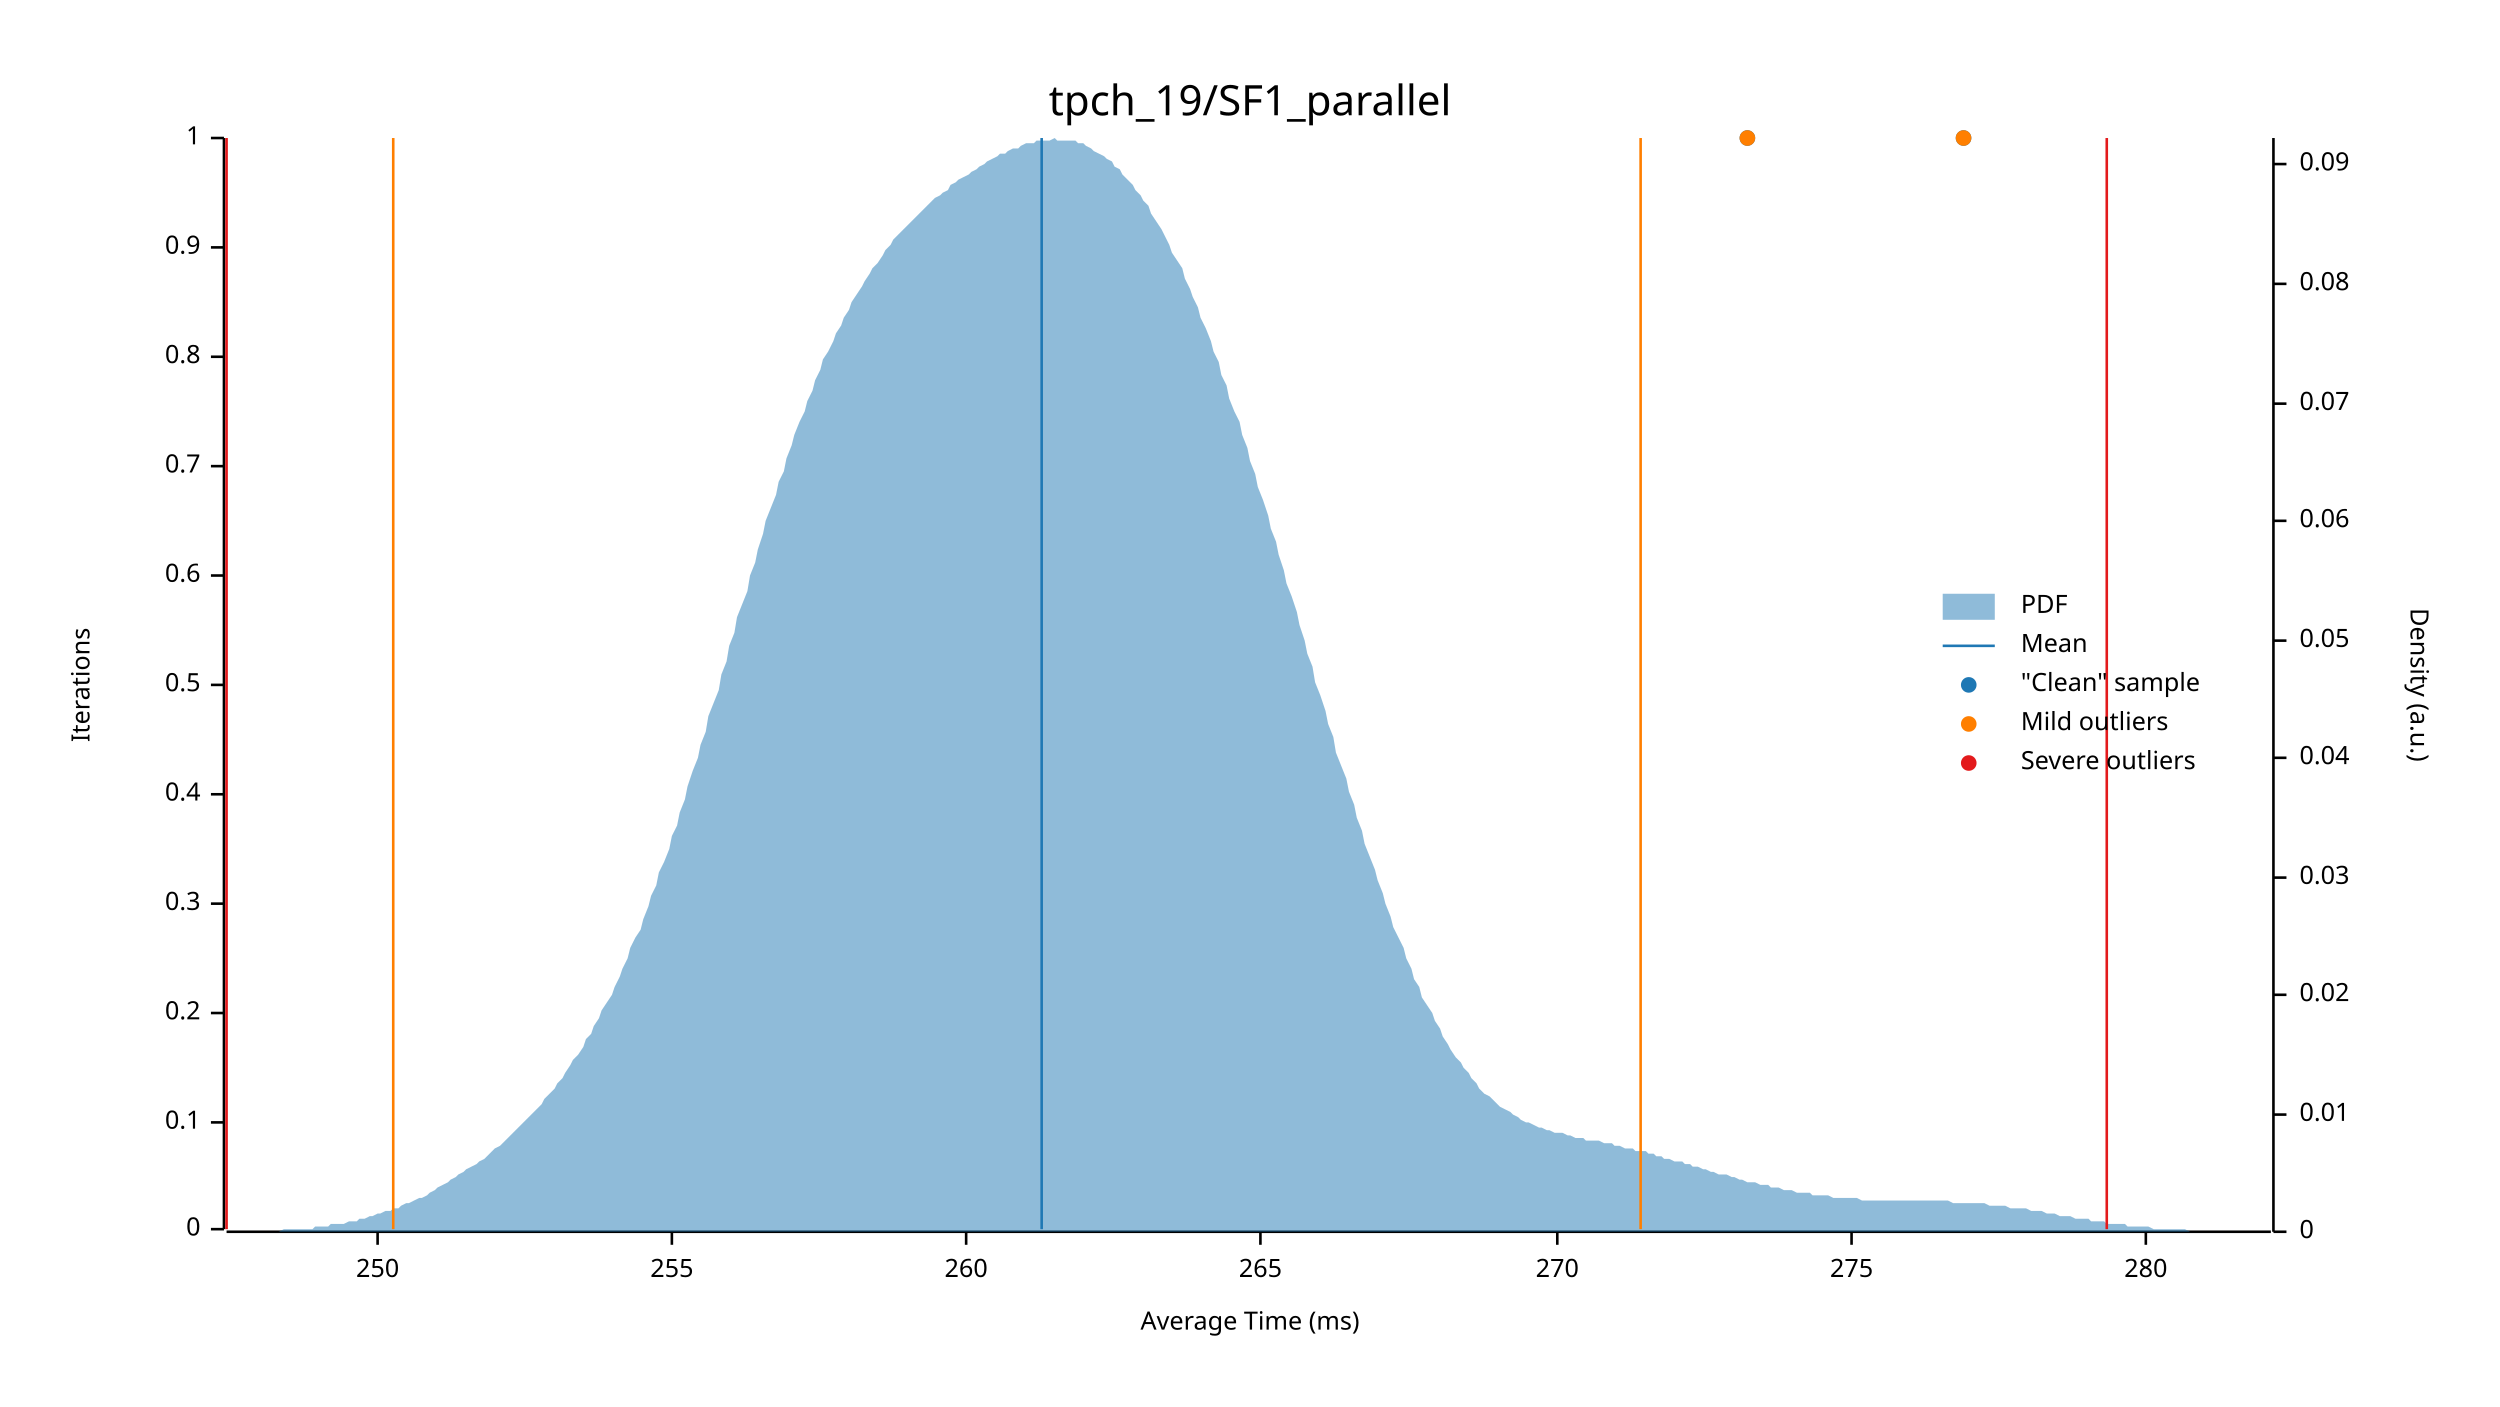
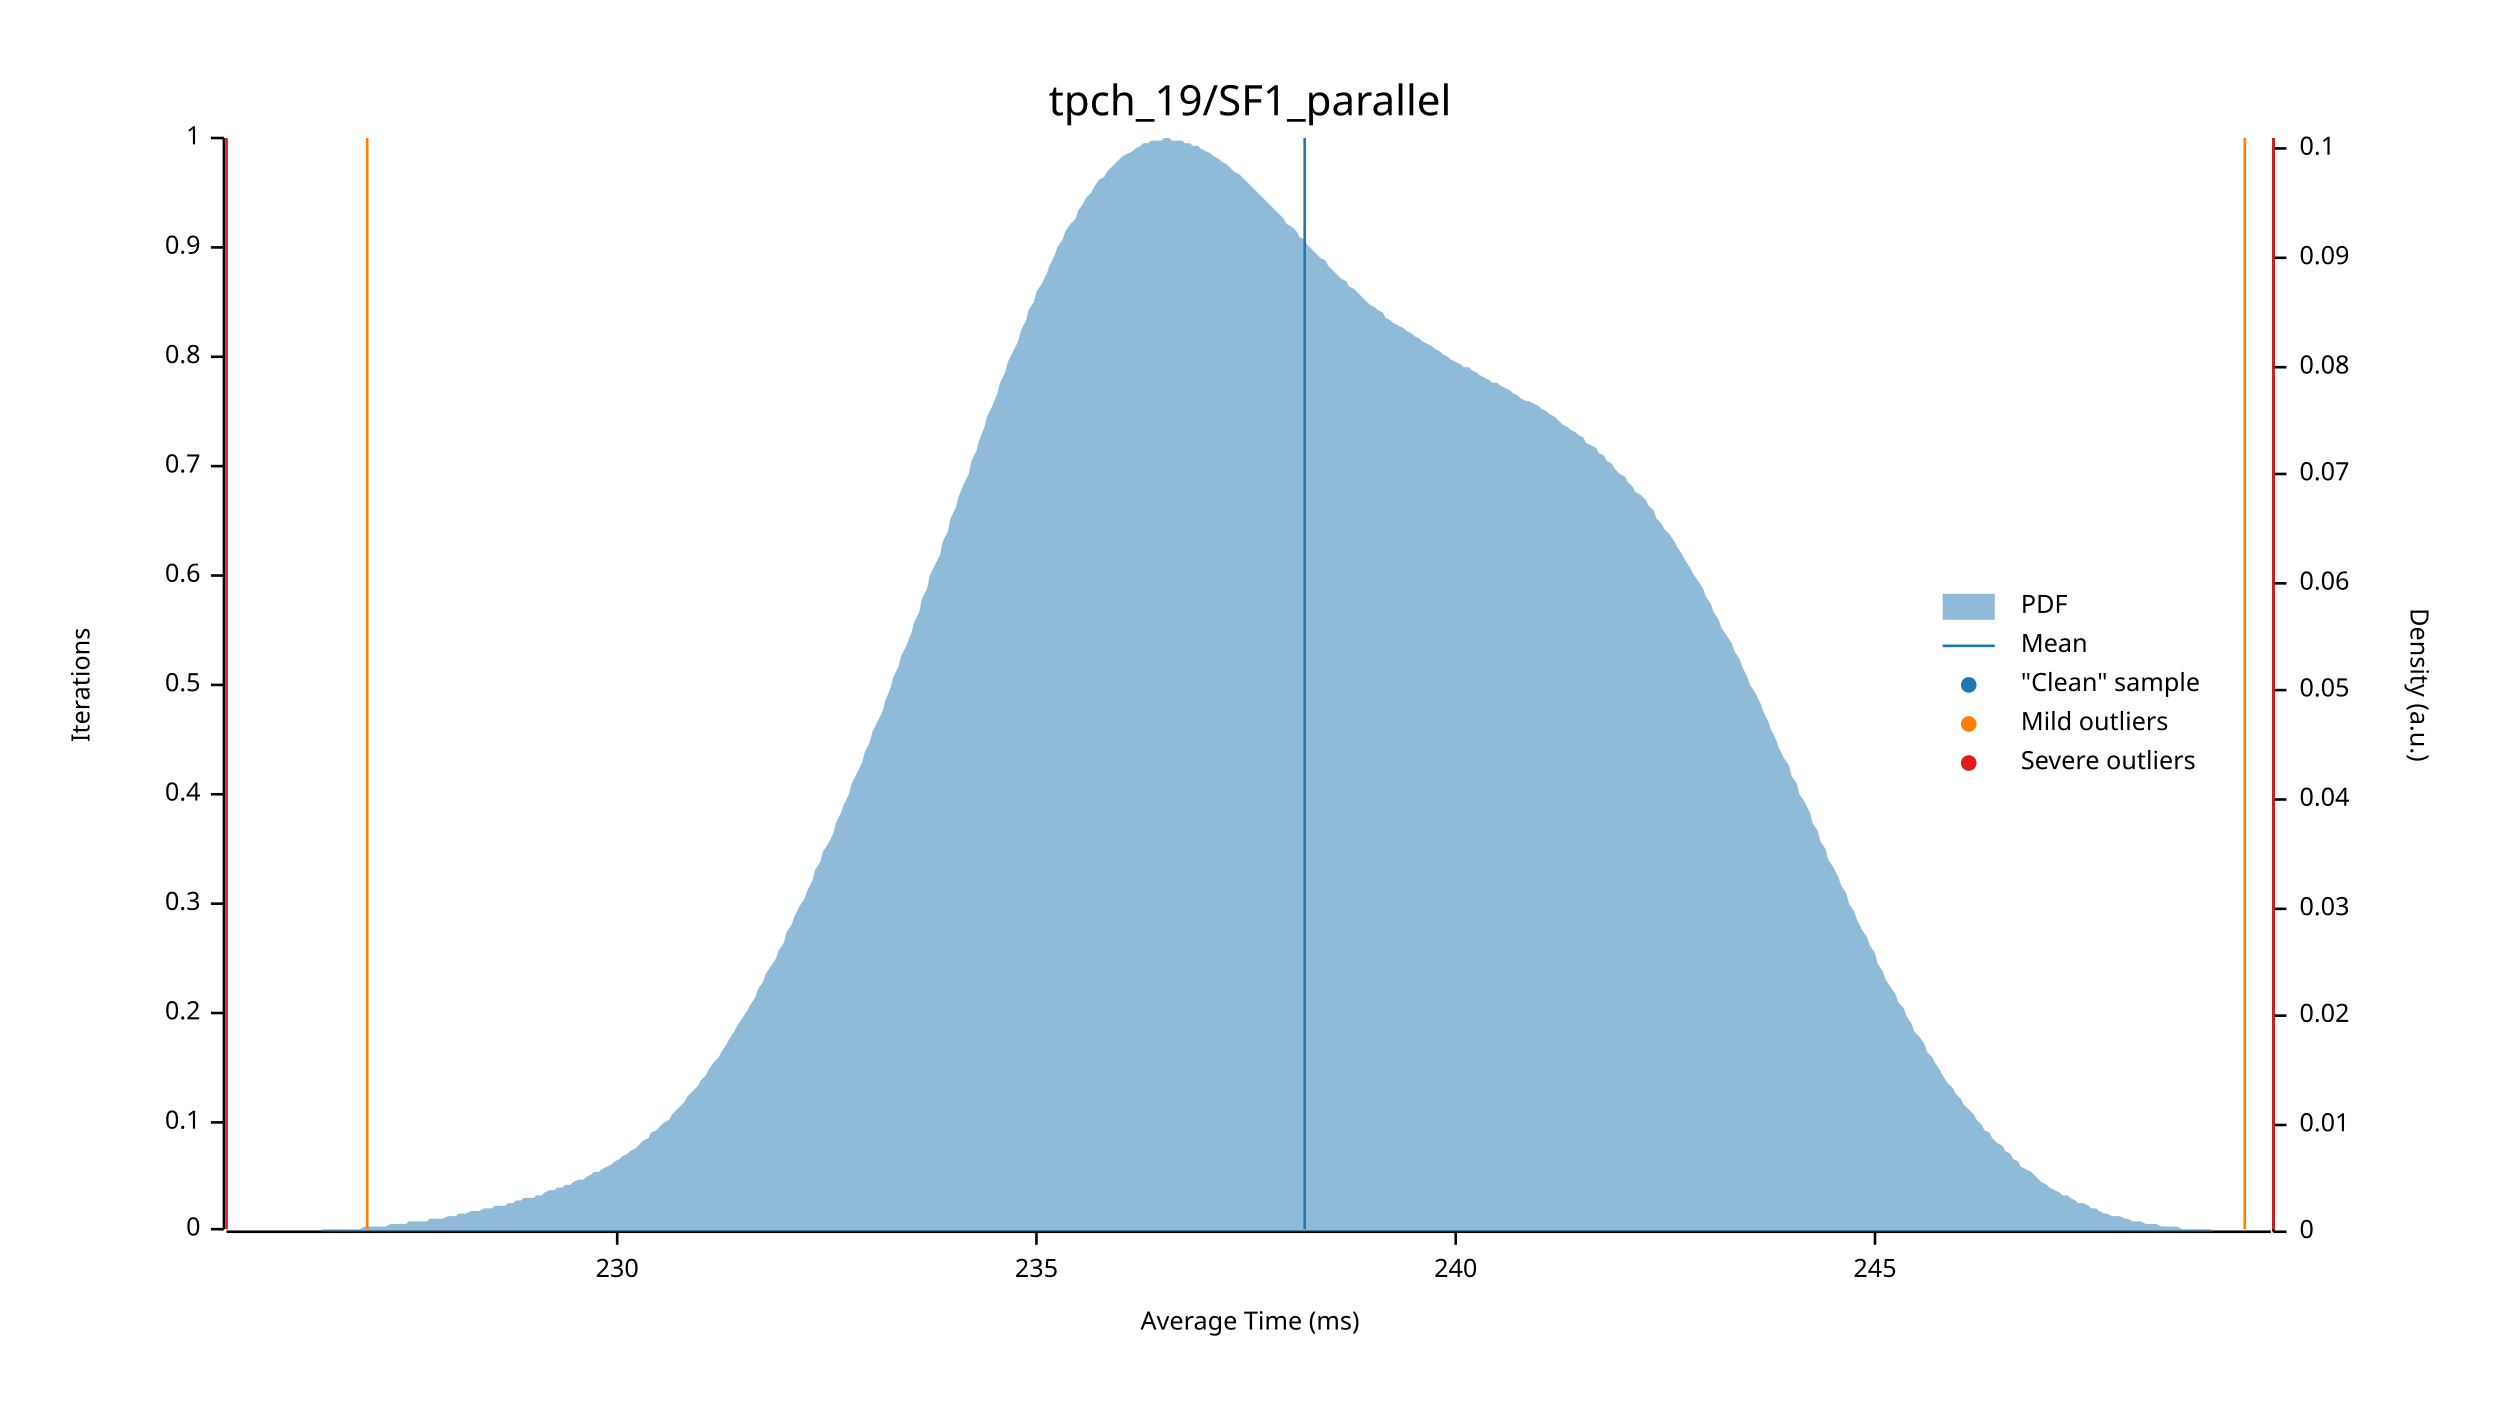
<svg xmlns="http://www.w3.org/2000/svg" width="960" height="540" viewBox="0 0 960 540">
  <text x="480" y="32" dy="0.76em" text-anchor="middle" font-family="sans-serif" font-size="16.129" opacity="1" fill="#000000">
tpch_19/SF1_parallel
</text>
  <text x="27" y="263" dy="0.76em" text-anchor="middle" font-family="sans-serif" font-size="9.677" opacity="1" fill="#000000" transform="rotate(270, 27, 263)">
Iterations
</text>
  <text x="480" y="513" dy="-0.5ex" text-anchor="middle" font-family="sans-serif" font-size="9.677" opacity="1" fill="#000000">
Average Time (ms)
</text>
  <polyline fill="none" opacity="1" stroke="#000000" stroke-width="1" points="86,53 86,472 " />
  <text x="77" y="472" dy="0.5ex" text-anchor="end" font-family="sans-serif" font-size="9.677" opacity="1" fill="#000000">
0
</text>
  <polyline fill="none" opacity="1" stroke="#000000" stroke-width="1" points="81,472 86,472 " />
  <text x="77" y="431" dy="0.5ex" text-anchor="end" font-family="sans-serif" font-size="9.677" opacity="1" fill="#000000">
0.1
</text>
  <polyline fill="none" opacity="1" stroke="#000000" stroke-width="1" points="81,431 86,431 " />
  <text x="77" y="389" dy="0.5ex" text-anchor="end" font-family="sans-serif" font-size="9.677" opacity="1" fill="#000000">
0.2
</text>
  <polyline fill="none" opacity="1" stroke="#000000" stroke-width="1" points="81,389 86,389 " />
  <text x="77" y="347" dy="0.5ex" text-anchor="end" font-family="sans-serif" font-size="9.677" opacity="1" fill="#000000">
0.3
</text>
  <polyline fill="none" opacity="1" stroke="#000000" stroke-width="1" points="81,347 86,347 " />
  <text x="77" y="305" dy="0.5ex" text-anchor="end" font-family="sans-serif" font-size="9.677" opacity="1" fill="#000000">
0.4
</text>
  <polyline fill="none" opacity="1" stroke="#000000" stroke-width="1" points="81,305 86,305 " />
  <text x="77" y="263" dy="0.5ex" text-anchor="end" font-family="sans-serif" font-size="9.677" opacity="1" fill="#000000">
0.5
</text>
  <polyline fill="none" opacity="1" stroke="#000000" stroke-width="1" points="81,263 86,263 " />
  <text x="77" y="221" dy="0.5ex" text-anchor="end" font-family="sans-serif" font-size="9.677" opacity="1" fill="#000000">
0.6
</text>
  <polyline fill="none" opacity="1" stroke="#000000" stroke-width="1" points="81,221 86,221 " />
  <text x="77" y="179" dy="0.5ex" text-anchor="end" font-family="sans-serif" font-size="9.677" opacity="1" fill="#000000">
0.7
</text>
  <polyline fill="none" opacity="1" stroke="#000000" stroke-width="1" points="81,179 86,179 " />
  <text x="77" y="137" dy="0.5ex" text-anchor="end" font-family="sans-serif" font-size="9.677" opacity="1" fill="#000000">
0.8
</text>
  <polyline fill="none" opacity="1" stroke="#000000" stroke-width="1" points="81,137 86,137 " />
  <text x="77" y="95" dy="0.5ex" text-anchor="end" font-family="sans-serif" font-size="9.677" opacity="1" fill="#000000">
0.9
</text>
  <polyline fill="none" opacity="1" stroke="#000000" stroke-width="1" points="81,95 86,95 " />
  <text x="77" y="53" dy="0.5ex" text-anchor="end" font-family="sans-serif" font-size="9.677" opacity="1" fill="#000000">
1
</text>
  <polyline fill="none" opacity="1" stroke="#000000" stroke-width="1" points="81,53 86,53 " />
  <polyline fill="none" opacity="1" stroke="#000000" stroke-width="1" points="87,473 872,473 " />
-   <text x="145" y="483" dy="0.76em" text-anchor="middle" font-family="sans-serif" font-size="9.677" opacity="1" fill="#000000">
- 250
+   <text x="237" y="483" dy="0.76em" text-anchor="middle" font-family="sans-serif" font-size="9.677" opacity="1" fill="#000000">
+ 230
</text>
-   <polyline fill="none" opacity="1" stroke="#000000" stroke-width="1" points="145,473 145,478 " />
-   <text x="258" y="483" dy="0.76em" text-anchor="middle" font-family="sans-serif" font-size="9.677" opacity="1" fill="#000000">
- 255
+   <polyline fill="none" opacity="1" stroke="#000000" stroke-width="1" points="237,473 237,478 " />
+   <text x="398" y="483" dy="0.76em" text-anchor="middle" font-family="sans-serif" font-size="9.677" opacity="1" fill="#000000">
+ 235
</text>
-   <polyline fill="none" opacity="1" stroke="#000000" stroke-width="1" points="258,473 258,478 " />
-   <text x="371" y="483" dy="0.76em" text-anchor="middle" font-family="sans-serif" font-size="9.677" opacity="1" fill="#000000">
- 260
+   <polyline fill="none" opacity="1" stroke="#000000" stroke-width="1" points="398,473 398,478 " />
+   <text x="559" y="483" dy="0.76em" text-anchor="middle" font-family="sans-serif" font-size="9.677" opacity="1" fill="#000000">
+ 240
</text>
-   <polyline fill="none" opacity="1" stroke="#000000" stroke-width="1" points="371,473 371,478 " />
-   <text x="484" y="483" dy="0.76em" text-anchor="middle" font-family="sans-serif" font-size="9.677" opacity="1" fill="#000000">
- 265
+   <polyline fill="none" opacity="1" stroke="#000000" stroke-width="1" points="559,473 559,478 " />
+   <text x="720" y="483" dy="0.76em" text-anchor="middle" font-family="sans-serif" font-size="9.677" opacity="1" fill="#000000">
+ 245
</text>
-   <polyline fill="none" opacity="1" stroke="#000000" stroke-width="1" points="484,473 484,478 " />
-   <text x="598" y="483" dy="0.76em" text-anchor="middle" font-family="sans-serif" font-size="9.677" opacity="1" fill="#000000">
- 270
- </text>
-   <polyline fill="none" opacity="1" stroke="#000000" stroke-width="1" points="598,473 598,478 " />
-   <text x="711" y="483" dy="0.76em" text-anchor="middle" font-family="sans-serif" font-size="9.677" opacity="1" fill="#000000">
- 275
- </text>
-   <polyline fill="none" opacity="1" stroke="#000000" stroke-width="1" points="711,473 711,478 " />
-   <text x="824" y="483" dy="0.76em" text-anchor="middle" font-family="sans-serif" font-size="9.677" opacity="1" fill="#000000">
- 280
- </text>
-   <polyline fill="none" opacity="1" stroke="#000000" stroke-width="1" points="824,473 824,478 " />
+   <polyline fill="none" opacity="1" stroke="#000000" stroke-width="1" points="720,473 720,478 " />
  <text x="933" y="263" dy="0.76em" text-anchor="middle" font-family="sans-serif" font-size="9.677" opacity="1" fill="#000000" transform="rotate(90, 933, 263)">
Density (a.u.)
</text>
  <polyline fill="none" opacity="1" stroke="#000000" stroke-width="1" points="873,53 873,473 " />
  <text x="883" y="473" dy="0.5ex" text-anchor="start" font-family="sans-serif" font-size="9.677" opacity="1" fill="#000000">
0
</text>
  <polyline fill="none" opacity="1" stroke="#000000" stroke-width="1" points="873,473 878,473 " />
-   <text x="883" y="428" dy="0.5ex" text-anchor="start" font-family="sans-serif" font-size="9.677" opacity="1" fill="#000000">
+   <text x="883" y="432" dy="0.5ex" text-anchor="start" font-family="sans-serif" font-size="9.677" opacity="1" fill="#000000">
0.01
</text>
-   <polyline fill="none" opacity="1" stroke="#000000" stroke-width="1" points="873,428 878,428 " />
-   <text x="883" y="382" dy="0.5ex" text-anchor="start" font-family="sans-serif" font-size="9.677" opacity="1" fill="#000000">
+   <polyline fill="none" opacity="1" stroke="#000000" stroke-width="1" points="873,432 878,432 " />
+   <text x="883" y="390" dy="0.5ex" text-anchor="start" font-family="sans-serif" font-size="9.677" opacity="1" fill="#000000">
0.02
</text>
-   <polyline fill="none" opacity="1" stroke="#000000" stroke-width="1" points="873,382 878,382 " />
-   <text x="883" y="337" dy="0.5ex" text-anchor="start" font-family="sans-serif" font-size="9.677" opacity="1" fill="#000000">
+   <polyline fill="none" opacity="1" stroke="#000000" stroke-width="1" points="873,390 878,390 " />
+   <text x="883" y="349" dy="0.5ex" text-anchor="start" font-family="sans-serif" font-size="9.677" opacity="1" fill="#000000">
0.03
</text>
-   <polyline fill="none" opacity="1" stroke="#000000" stroke-width="1" points="873,337 878,337 " />
-   <text x="883" y="291" dy="0.5ex" text-anchor="start" font-family="sans-serif" font-size="9.677" opacity="1" fill="#000000">
+   <polyline fill="none" opacity="1" stroke="#000000" stroke-width="1" points="873,349 878,349 " />
+   <text x="883" y="307" dy="0.5ex" text-anchor="start" font-family="sans-serif" font-size="9.677" opacity="1" fill="#000000">
0.04
</text>
-   <polyline fill="none" opacity="1" stroke="#000000" stroke-width="1" points="873,291 878,291 " />
-   <text x="883" y="246" dy="0.5ex" text-anchor="start" font-family="sans-serif" font-size="9.677" opacity="1" fill="#000000">
+   <polyline fill="none" opacity="1" stroke="#000000" stroke-width="1" points="873,307 878,307 " />
+   <text x="883" y="265" dy="0.5ex" text-anchor="start" font-family="sans-serif" font-size="9.677" opacity="1" fill="#000000">
0.05
</text>
-   <polyline fill="none" opacity="1" stroke="#000000" stroke-width="1" points="873,246 878,246 " />
-   <text x="883" y="200" dy="0.5ex" text-anchor="start" font-family="sans-serif" font-size="9.677" opacity="1" fill="#000000">
+   <polyline fill="none" opacity="1" stroke="#000000" stroke-width="1" points="873,265 878,265 " />
+   <text x="883" y="224" dy="0.5ex" text-anchor="start" font-family="sans-serif" font-size="9.677" opacity="1" fill="#000000">
0.06
</text>
-   <polyline fill="none" opacity="1" stroke="#000000" stroke-width="1" points="873,200 878,200 " />
-   <text x="883" y="155" dy="0.5ex" text-anchor="start" font-family="sans-serif" font-size="9.677" opacity="1" fill="#000000">
+   <polyline fill="none" opacity="1" stroke="#000000" stroke-width="1" points="873,224 878,224 " />
+   <text x="883" y="182" dy="0.5ex" text-anchor="start" font-family="sans-serif" font-size="9.677" opacity="1" fill="#000000">
0.07
</text>
-   <polyline fill="none" opacity="1" stroke="#000000" stroke-width="1" points="873,155 878,155 " />
-   <text x="883" y="109" dy="0.5ex" text-anchor="start" font-family="sans-serif" font-size="9.677" opacity="1" fill="#000000">
+   <polyline fill="none" opacity="1" stroke="#000000" stroke-width="1" points="873,182 878,182 " />
+   <text x="883" y="141" dy="0.5ex" text-anchor="start" font-family="sans-serif" font-size="9.677" opacity="1" fill="#000000">
0.08
</text>
-   <polyline fill="none" opacity="1" stroke="#000000" stroke-width="1" points="873,109 878,109 " />
-   <text x="883" y="63" dy="0.5ex" text-anchor="start" font-family="sans-serif" font-size="9.677" opacity="1" fill="#000000">
+   <polyline fill="none" opacity="1" stroke="#000000" stroke-width="1" points="873,141 878,141 " />
+   <text x="883" y="99" dy="0.5ex" text-anchor="start" font-family="sans-serif" font-size="9.677" opacity="1" fill="#000000">
0.09
</text>
-   <polyline fill="none" opacity="1" stroke="#000000" stroke-width="1" points="873,63 878,63 " />
-   <polygon opacity="0.5" fill="#1F78B4" points="87,473 88,473 90,473 91,473 93,473 94,473 96,473 98,473 99,473 101,473 102,473 104,473 105,473 107,473 109,472 110,472 112,472 113,472 115,472 116,472 118,472 120,472 121,471 123,471 124,471 126,471 127,470 129,470 131,470 132,470 134,469 135,469 137,469 138,468 140,468 142,467 143,467 145,466 146,466 148,465 150,465 151,464 153,464 154,463 156,462 157,462 159,461 161,460 162,460 164,459 165,458 167,457 168,456 170,455 172,454 173,453 175,452 176,451 178,450 179,449 181,448 183,447 184,446 186,445 187,444 189,442 190,441 192,440 194,438 195,437 197,435 198,434 200,432 201,431 203,429 205,427 206,426 208,424 209,422 211,420 213,418 214,416 216,414 217,412 219,409 220,407 222,405 224,402 225,399 227,397 228,394 230,391 231,388 233,385 235,382 236,379 238,375 239,372 241,368 242,364 244,360 246,357 247,353 249,348 250,344 252,340 253,335 255,331 257,326 258,321 260,317 261,312 263,307 264,302 266,296 268,291 269,286 271,281 272,275 274,270 276,265 277,259 279,254 280,248 282,243 283,237 285,232 287,227 288,221 290,216 291,211 293,205 294,200 296,195 298,190 299,185 301,181 302,176 304,171 305,167 307,162 309,158 310,154 312,150 313,146 315,142 316,138 318,135 320,131 321,128 323,125 324,122 326,119 327,116 329,113 331,110 332,108 334,105 335,103 337,101 339,98 340,96 342,94 343,92 345,90 346,89 348,87 350,85 351,84 353,82 354,81 356,79 357,78 359,76 361,75 362,74 364,73 365,71 367,70 368,69 370,68 372,67 373,66 375,65 376,64 378,63 379,62 381,61 383,60 384,59 386,59 387,58 389,57 391,57 392,56 394,55 395,55 397,55 398,54 400,54 402,54 403,54 405,53 406,54 408,54 409,54 411,54 413,54 414,55 416,55 417,56 419,57 420,58 422,59 424,60 425,61 427,62 428,64 430,65 431,67 433,69 435,71 436,73 438,75 439,77 441,79 442,82 444,85 446,88 447,90 449,94 450,97 452,100 454,103 455,107 457,111 458,114 460,118 461,122 463,126 465,131 466,135 468,139 469,144 471,148 472,153 474,158 476,162 477,167 479,172 480,177 482,182 483,187 485,192 487,198 488,203 490,208 491,213 493,219 494,224 496,229 498,235 499,240 501,246 502,251 504,256 505,262 507,267 509,273 510,278 512,283 513,289 515,294 517,299 518,304 520,309 521,314 523,319 524,324 526,329 528,334 529,338 531,343 532,347 534,352 535,356 537,360 539,364 540,368 542,372 543,376 545,379 546,383 548,386 550,389 551,392 553,395 554,398 556,401 557,403 559,406 561,408 562,410 564,412 565,414 567,416 568,418 570,420 572,421 573,422 575,424 576,425 578,426 580,427 581,428 583,429 584,430 586,431 587,431 589,432 591,433 592,433 594,434 595,434 597,435 598,435 600,435 602,436 603,436 605,437 606,437 608,437 609,438 611,438 613,438 614,438 616,439 617,439 619,439 620,440 622,440 624,441 625,441 627,441 628,442 630,442 632,442 633,443 635,443 636,444 638,444 639,445 641,445 643,446 644,446 646,446 647,447 649,447 650,448 652,448 654,449 655,449 657,450 658,450 660,451 661,451 663,451 665,452 666,452 668,453 669,453 671,454 672,454 674,454 676,455 677,455 679,455 680,456 682,456 683,456 685,457 687,457 688,457 690,458 691,458 693,458 695,458 696,459 698,459 699,459 701,459 702,459 704,460 706,460 707,460 709,460 710,460 712,460 713,460 715,461 717,461 718,461 720,461 721,461 723,461 724,461 726,461 728,461 729,461 731,461 732,461 734,461 735,461 737,461 739,461 740,461 742,461 743,461 745,461 746,461 748,461 750,462 751,462 753,462 754,462 756,462 758,462 759,462 761,462 762,462 764,463 765,463 767,463 769,463 770,463 772,464 773,464 775,464 776,464 778,464 780,465 781,465 783,465 784,465 786,466 787,466 789,466 791,467 792,467 794,467 795,467 797,468 798,468 800,468 802,468 803,469 805,469 806,469 808,469 809,470 811,470 813,470 814,470 816,470 817,471 819,471 821,471 822,471 824,471 825,471 827,472 828,472 830,472 832,472 833,472 835,472 836,472 838,472 839,472 841,473 843,473 844,473 846,473 847,473 849,473 850,473 852,473 854,473 855,473 857,473 858,473 860,473 861,473 863,473 865,473 866,473 868,473 869,473 871,473 873,473 873,473 87,473 " />
-   <polyline fill="none" opacity="1" stroke="#1F78B4" stroke-width="1" points="400,472 400,53 " />
-   <polyline fill="none" opacity="1" stroke="#FF7F00" stroke-width="1" points="151,472 151,53 " />
-   <polyline fill="none" opacity="1" stroke="#FF7F00" stroke-width="1" points="630,472 630,53 " />
+   <polyline fill="none" opacity="1" stroke="#000000" stroke-width="1" points="873,99 878,99 " />
+   <text x="883" y="57" dy="0.5ex" text-anchor="start" font-family="sans-serif" font-size="9.677" opacity="1" fill="#000000">
+ 0.1
+ </text>
+   <polyline fill="none" opacity="1" stroke="#000000" stroke-width="1" points="873,57 878,57 " />
+   <polygon opacity="0.5" fill="#1F78B4" points="87,473 88,473 90,473 91,473 93,473 94,473 96,473 98,473 99,473 101,473 102,473 104,473 105,473 107,473 109,473 110,473 112,473 113,473 115,473 116,473 118,473 120,473 121,473 123,473 124,472 126,472 127,472 129,472 131,472 132,472 134,472 135,472 137,472 138,472 140,471 142,471 143,471 145,471 146,471 148,471 150,470 151,470 153,470 154,470 156,470 157,469 159,469 161,469 162,469 164,469 165,468 167,468 168,468 170,468 172,467 173,467 175,467 176,466 178,466 179,466 181,465 183,465 184,465 186,464 187,464 189,464 190,463 192,463 194,463 195,462 197,462 198,461 200,461 201,460 203,460 205,460 206,459 208,459 209,458 211,457 213,457 214,456 216,456 217,455 219,455 220,454 222,453 224,453 225,452 227,451 228,450 230,450 231,449 233,448 235,447 236,446 238,445 239,444 241,443 242,442 244,441 246,439 247,438 249,437 250,435 252,434 253,433 255,431 257,430 258,428 260,426 261,425 263,423 264,421 266,419 268,417 269,415 271,413 272,411 274,408 276,406 277,404 279,401 280,399 282,396 283,394 285,391 287,388 288,386 290,383 291,380 293,377 294,374 296,371 298,368 299,365 301,362 302,358 304,355 305,352 307,348 309,345 310,342 312,338 313,334 315,331 316,327 318,324 320,320 321,316 323,312 324,309 326,305 327,301 329,297 331,293 332,289 334,285 335,281 337,277 339,273 340,269 342,264 343,260 345,256 346,252 348,248 350,243 351,239 353,235 354,230 356,226 357,221 359,217 361,213 362,208 364,204 365,199 367,195 368,191 370,186 372,182 373,177 375,173 376,169 378,164 379,160 381,156 383,151 384,147 386,143 387,139 389,135 391,131 392,127 394,123 395,119 397,116 398,112 400,109 402,105 403,102 405,98 406,95 408,92 409,89 411,86 413,84 414,81 416,78 417,76 419,74 420,72 422,69 424,68 425,66 427,64 428,63 430,61 431,60 433,59 435,58 436,57 438,56 439,55 441,55 442,54 444,54 446,54 447,53 449,53 450,54 452,54 454,54 455,55 457,55 458,56 460,56 461,57 463,58 465,59 466,60 468,61 469,62 471,63 472,64 474,66 476,67 477,68 479,70 480,71 482,73 483,74 485,76 487,78 488,79 490,81 491,82 493,84 494,86 496,87 498,89 499,91 501,92 502,94 504,96 505,97 507,99 509,100 510,102 512,104 513,105 515,107 517,108 518,110 520,111 521,112 523,114 524,115 526,117 528,118 529,119 531,120 532,122 534,123 535,124 537,125 539,126 540,127 542,128 543,129 545,130 546,131 548,132 550,133 551,134 553,135 554,136 556,137 557,138 559,139 561,140 562,141 564,141 565,142 567,143 568,144 570,145 572,146 573,147 575,147 576,148 578,149 580,150 581,151 583,152 584,153 586,154 587,154 589,155 591,156 592,157 594,158 595,159 597,160 598,161 600,163 602,164 603,165 605,166 606,167 608,168 609,170 611,171 613,172 614,174 616,175 617,177 619,178 620,180 622,182 624,183 625,185 627,187 628,189 630,190 632,192 633,194 635,196 636,199 638,201 639,203 641,205 643,208 644,210 646,213 647,215 649,218 650,220 652,223 654,226 655,229 657,232 658,235 660,238 661,241 663,244 665,247 666,250 668,253 669,256 671,260 672,263 674,266 676,270 677,273 679,277 680,280 682,284 683,287 685,291 687,294 688,298 690,301 691,305 693,308 695,312 696,316 698,319 699,323 701,326 702,330 704,333 706,337 707,340 709,343 710,347 712,350 713,353 715,357 717,360 718,363 720,366 721,370 723,373 724,376 726,379 728,382 729,385 731,387 732,390 734,393 735,396 737,398 739,401 740,404 742,406 743,408 745,411 746,413 748,416 750,418 751,420 753,422 754,424 756,426 758,428 759,430 761,432 762,434 764,435 765,437 767,439 769,440 770,442 772,443 773,445 775,446 776,448 778,449 780,450 781,451 783,453 784,454 786,455 787,456 789,457 791,458 792,459 794,459 795,460 797,461 798,462 800,462 802,463 803,464 805,464 806,465 808,466 809,466 811,467 813,467 814,467 816,468 817,468 819,469 821,469 822,469 824,470 825,470 827,470 828,470 830,471 832,471 833,471 835,471 836,471 838,472 839,472 841,472 843,472 844,472 846,472 847,472 849,472 850,473 852,473 854,473 855,473 857,473 858,473 860,473 861,473 863,473 865,473 866,473 868,473 869,473 871,473 873,473 873,473 87,473 " />
+   <polyline fill="none" opacity="1" stroke="#1F78B4" stroke-width="1" points="501,472 501,53 " />
+   <polyline fill="none" opacity="1" stroke="#FF7F00" stroke-width="1" points="141,472 141,53 " />
+   <polyline fill="none" opacity="1" stroke="#FF7F00" stroke-width="1" points="862,472 862,53 " />
  <polyline fill="none" opacity="1" stroke="#E31A1C" stroke-width="1" points="87,472 87,53 " />
-   <polyline fill="none" opacity="1" stroke="#E31A1C" stroke-width="1" points="809,472 809,53 " />
-   <circle cx="671" cy="53" r="3" opacity="1" fill="#1F78B4" stroke="none" stroke-width="1" />
-   <circle cx="754" cy="53" r="3" opacity="1" fill="#1F78B4" stroke="none" stroke-width="1" />
-   <circle cx="671" cy="53" r="3" opacity="1" fill="#FF7F00" stroke="none" stroke-width="1" />
-   <circle cx="754" cy="53" r="3" opacity="1" fill="#FF7F00" stroke="none" stroke-width="1" />
+   <polyline fill="none" opacity="1" stroke="#E31A1C" stroke-width="1" points="873,472 873,53 " />
  <text x="776" y="228" dy="0.76em" text-anchor="start" font-family="sans-serif" font-size="9.677" opacity="1" fill="#000000">
PDF
</text>
  <text x="776" y="243" dy="0.76em" text-anchor="start" font-family="sans-serif" font-size="9.677" opacity="1" fill="#000000">
Mean
</text>
  <text x="776" y="258" dy="0.76em" text-anchor="start" font-family="sans-serif" font-size="9.677" opacity="1" fill="#000000">
"Clean" sample
</text>
  <text x="776" y="273" dy="0.76em" text-anchor="start" font-family="sans-serif" font-size="9.677" opacity="1" fill="#000000">
Mild outliers
</text>
  <text x="776" y="288" dy="0.76em" text-anchor="start" font-family="sans-serif" font-size="9.677" opacity="1" fill="#000000">
Severe outliers
</text>
  <rect x="746" y="228" width="20" height="10" opacity="0.5" fill="#1F78B4" stroke="none" />
  <polyline fill="none" opacity="1" stroke="#1F78B4" stroke-width="1" points="746,248 766,248 " />
  <circle cx="756" cy="263" r="3" opacity="1" fill="#1F78B4" stroke="none" stroke-width="1" />
  <circle cx="756" cy="278" r="3" opacity="1" fill="#FF7F00" stroke="none" stroke-width="1" />
  <circle cx="756" cy="293" r="3" opacity="1" fill="#E31A1C" stroke="none" stroke-width="1" />
</svg>
